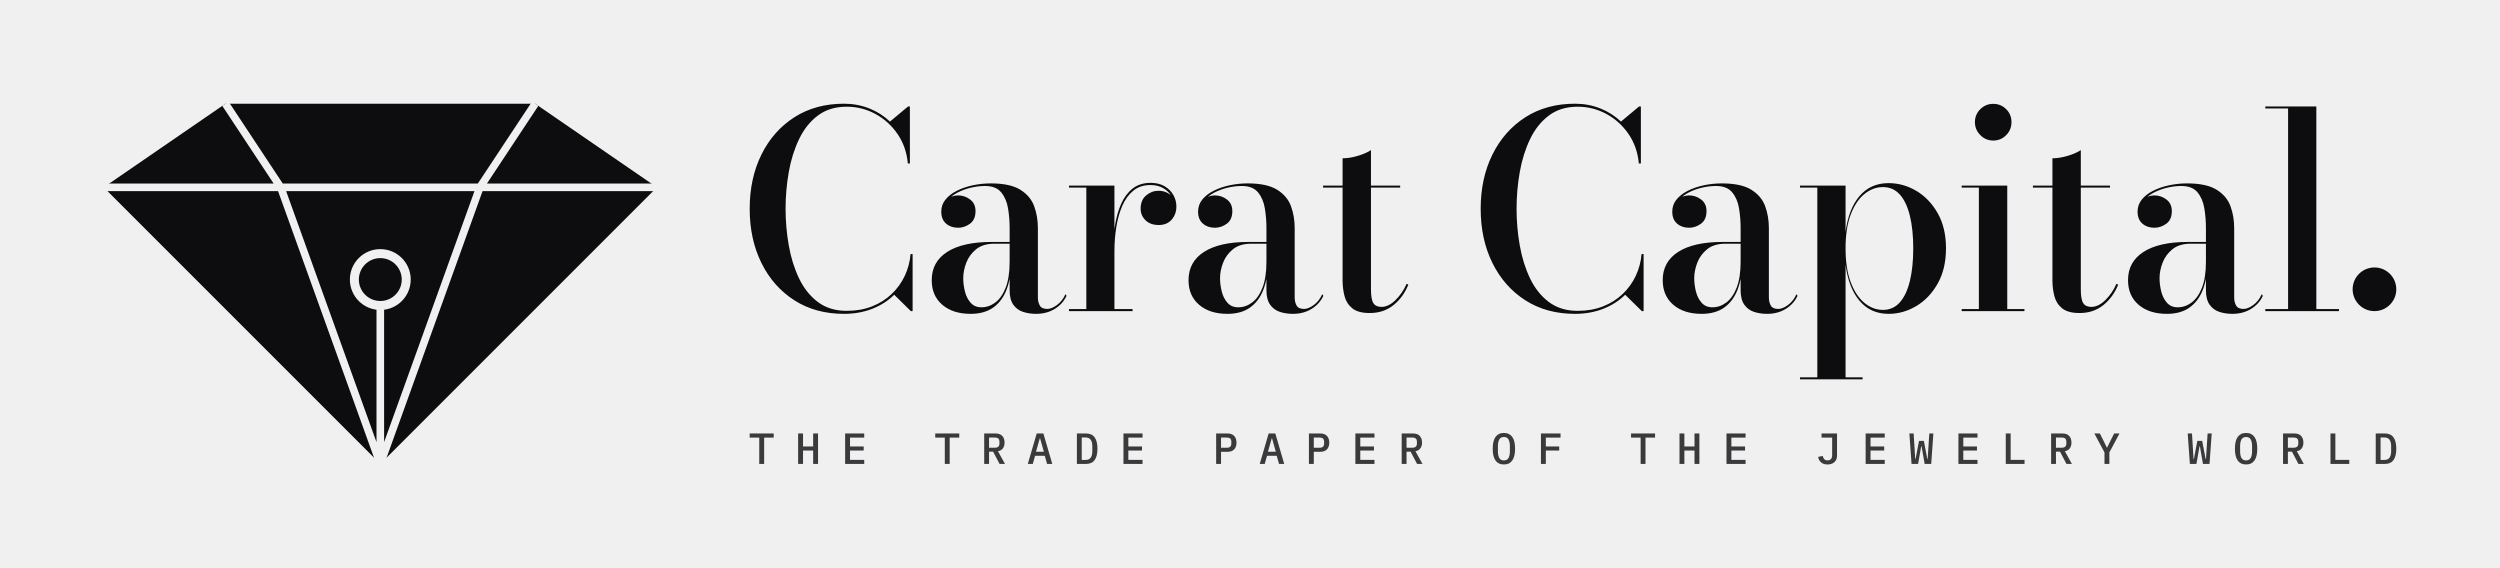
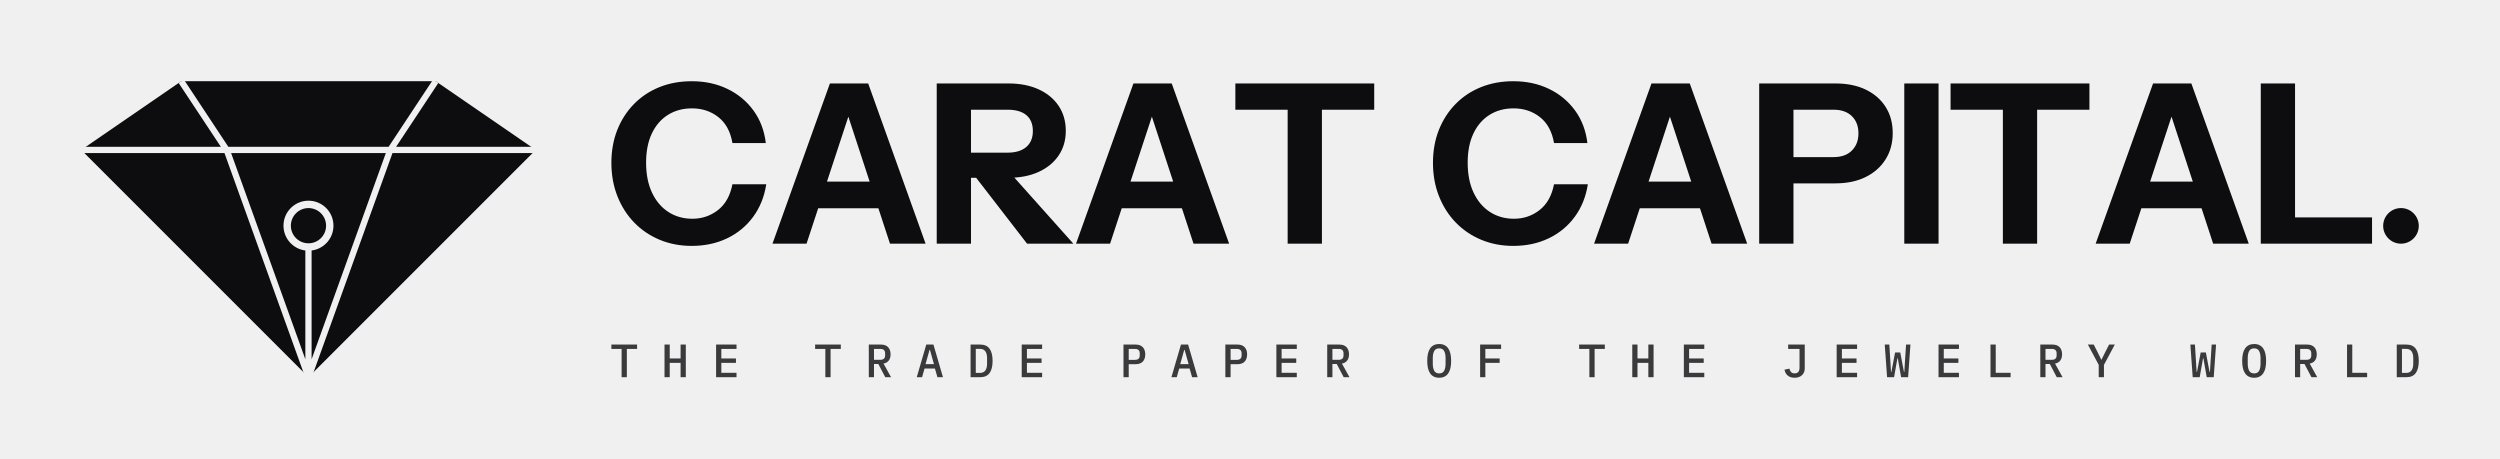
- <svg xmlns="http://www.w3.org/2000/svg" viewBox="0 0 1832.1 416">
+ <svg xmlns="http://www.w3.org/2000/svg" viewBox="0 0 2246.88 412">
  <defs>
    <mask id="kf" maskUnits="userSpaceOnUse" x="-510" y="-100" width="1020" height="720.96">
      <rect x="-510" y="-100" width="1020" height="720.96" fill="#fff" />
      <path d="M-424 120.96L424 120.96M-224 0L-144 120.96M224 0L144 120.96M-144 120.96L0 520.96M144 120.96L0 520.96M0 294.29L0 560.96" stroke="#000" stroke-width="11" />
      <circle cx="0" cy="254.29" r="44" fill="#000" />
    </mask>
  </defs>
-   <g transform="translate(278.7 76) scale(0.506755)">
+   <g transform="translate(277.24 73) scale(0.510594)">
    <g mask="url(#kf)">
      <path d="M-224 0L224 0L400 120.96L0 520.96L-400 120.96Z" fill="#0D0D0F" />
    </g>
    <circle cx="0" cy="254.29" r="31" fill="#0D0D0F" />
  </g>
-   <path fill="#0D0D0F" d="M618.50 230L618.50 230Q597.60 230 582.10 220.05Q566.60 210.10 558.00 192.70Q549.40 175.30 549.40 153L549.40 153Q549.40 130.70 558.00 113.30Q566.60 95.90 582.10 85.95Q597.60 76 618.50 76L618.50 76Q628.40 76 637.05 79.45Q645.70 82.90 652.20 89.10L652.20 89.10L665.50 78L666.80 78L666.80 119.80L665.30 119.80Q664.20 107.60 657.75 98.20Q651.30 88.80 641.50 83.50Q631.70 78.20 620.50 78.20L620.50 78.20Q608.00 78.20 599.40 84.65Q590.80 91.10 585.60 101.95Q580.40 112.80 578.05 126.05Q575.70 139.30 575.70 153L575.70 153Q575.70 166.60 578.05 179.90Q580.40 193.20 585.60 204.05Q590.80 214.90 599.40 221.35Q608.00 227.80 620.50 227.80L620.50 227.80Q630.70 227.80 639.00 224.55Q647.30 221.30 653.40 215.50Q659.50 209.70 663.05 202.15Q666.60 194.60 667.30 186.20L667.30 186.20L668.80 186.20L668.80 228L667.50 228L655.30 216Q648.80 222.50 639.35 226.25Q629.90 230 618.50 230ZM759.30 230L759.30 230Q754.10 230 749.70 228.55Q745.30 227.10 742.60 223.30Q739.90 219.50 739.90 212.70L739.90 212.70L739.90 167.10Q739.90 159.90 738.75 152.80Q737.60 145.70 733.75 141Q729.90 136.30 721.90 136.30L721.90 136.30Q716.80 136.30 711.50 137.55Q706.20 138.80 701.70 141.15Q697.20 143.50 694.40 147Q691.60 150.50 691.60 155.10L691.60 155.10L690.00 155.10Q690.00 149.70 693.70 146.45Q697.40 143.20 702.10 143.20L702.10 143.20Q707.00 143.20 710.95 146.20Q714.90 149.20 714.90 154.70L714.90 154.70Q714.90 161 710.85 163.95Q706.80 166.90 702.10 166.90L702.10 166.90Q696.80 166.90 693.30 163.85Q689.80 160.80 689.80 155.10L689.80 155.10Q689.80 150.10 692.85 146.30Q695.90 142.50 701.10 139.85Q706.30 137.20 712.80 135.80Q719.30 134.40 726.10 134.40L726.10 134.40Q740.30 134.40 747.75 139.05Q755.20 143.70 757.90 151.15Q760.60 158.60 760.60 167.10L760.60 167.10L760.60 218Q760.60 221.40 762.00 223.90Q763.40 226.40 767.50 226.40L767.50 226.40Q770.60 226.40 774.55 223.55Q778.50 220.70 780.80 215.60L780.80 215.60L781.60 216.80Q778.90 222.70 773.00 226.35Q767.10 230 759.30 230ZM711.30 230L711.30 230Q698.30 230 690.55 223.35Q682.80 216.70 682.80 205.30L682.80 205.30Q682.80 191.90 694.15 184.60Q705.50 177.30 726.80 177.30L726.80 177.30L749.20 177.30L749.20 178.60L728.70 178.60Q720.30 178.60 715.30 182.70Q710.30 186.80 708.10 192.60Q705.90 198.40 705.90 203.80L705.90 203.80Q705.90 208.70 707.15 213.65Q708.40 218.60 711.35 221.90Q714.30 225.20 719.20 225.20L719.20 225.20Q724.70 225.20 729.40 221.70Q734.10 218.20 737.00 210.80Q739.90 203.40 739.90 191.80L739.90 191.80L741.00 191.80Q741.00 203.30 737.80 211.90Q734.60 220.50 728.05 225.25Q721.50 230 711.30 230ZM816.70 184.10L815.70 184.10Q815.70 174.50 817.05 165.60Q818.40 156.70 821.55 149.55Q824.70 142.40 830.00 138.20Q835.30 134 843.20 134L843.20 134Q849.20 134 853.40 136.45Q857.60 138.90 859.85 142.85Q862.10 146.80 862.10 151.30L862.10 151.30Q862.10 157 858.65 160.95Q855.20 164.90 849.20 164.90L849.20 164.90Q843.00 164.90 839.45 161.40Q835.90 157.90 835.90 152.90L835.90 152.90Q835.90 146.60 839.95 143.20Q844.00 139.80 849.00 139.80L849.00 139.80Q852.70 139.80 855.65 141.40Q858.60 143 860.30 145.60Q862.00 148.20 862.00 151.30L862.00 151.30L860.50 151.30Q860.50 147.10 858.35 143.55Q856.20 140 852.30 137.80Q848.40 135.60 843.10 135.60L843.10 135.60Q835.70 135.60 830.65 139.65Q825.60 143.70 822.55 150.65Q819.50 157.60 818.10 166.25Q816.70 174.90 816.70 184.10L816.70 184.10ZM783.40 136L816.70 136L816.70 226.50L830.00 226.50L830.00 228L783.40 228L783.40 226.50L796.10 226.50L796.10 137.50L783.40 137.50L783.40 136ZM947.50 230L947.50 230Q942.30 230 937.90 228.55Q933.50 227.10 930.80 223.30Q928.10 219.50 928.10 212.70L928.10 212.70L928.10 167.10Q928.10 159.90 926.95 152.80Q925.80 145.70 921.95 141Q918.10 136.30 910.10 136.30L910.10 136.30Q905.00 136.30 899.70 137.55Q894.40 138.80 889.90 141.15Q885.40 143.50 882.60 147Q879.80 150.50 879.80 155.10L879.80 155.10L878.20 155.10Q878.20 149.70 881.90 146.45Q885.60 143.20 890.30 143.20L890.30 143.20Q895.20 143.20 899.15 146.20Q903.10 149.20 903.10 154.70L903.10 154.70Q903.10 161 899.05 163.95Q895.00 166.90 890.30 166.90L890.30 166.90Q885.00 166.90 881.50 163.85Q878.00 160.80 878.00 155.10L878.00 155.10Q878.00 150.10 881.05 146.30Q884.10 142.50 889.30 139.85Q894.50 137.20 901.00 135.80Q907.50 134.40 914.30 134.40L914.30 134.40Q928.50 134.40 935.95 139.05Q943.40 143.70 946.10 151.15Q948.80 158.60 948.80 167.10L948.80 167.10L948.80 218Q948.80 221.40 950.20 223.90Q951.60 226.40 955.70 226.40L955.70 226.40Q958.80 226.40 962.75 223.55Q966.70 220.70 969.00 215.60L969.00 215.60L969.80 216.80Q967.10 222.70 961.20 226.35Q955.30 230 947.50 230ZM899.50 230L899.50 230Q886.50 230 878.75 223.35Q871.00 216.70 871.00 205.30L871.00 205.30Q871.00 191.90 882.35 184.60Q893.70 177.30 915.00 177.30L915.00 177.30L937.40 177.30L937.40 178.60L916.90 178.60Q908.50 178.60 903.50 182.70Q898.50 186.80 896.30 192.60Q894.10 198.40 894.10 203.80L894.10 203.80Q894.10 208.70 895.35 213.65Q896.60 218.60 899.55 221.90Q902.50 225.20 907.40 225.20L907.40 225.20Q912.90 225.20 917.60 221.70Q922.30 218.20 925.20 210.80Q928.10 203.40 928.10 191.80L928.10 191.80L929.20 191.80Q929.20 203.30 926.00 211.90Q922.80 220.50 916.25 225.25Q909.70 230 899.50 230ZM1003.80 229.40L1003.80 229.40Q995.20 229.40 990.95 225.90Q986.70 222.40 985.30 216.90Q983.90 211.40 983.90 205.50L983.90 205.50L983.90 116Q989.10 116 995.10 114.20Q1001.10 112.40 1004.70 110L1004.70 110L1004.70 212Q1004.70 219.50 1006.50 222.20Q1008.30 224.90 1012.40 224.90L1012.40 224.90Q1017.60 224.90 1022.70 219.90Q1027.80 214.90 1030.80 208L1030.80 208L1032.10 208.60Q1028.40 217.80 1021.20 223.60Q1014.00 229.40 1003.80 229.40ZM1026.10 137.50L969.60 137.50L969.60 136L1026.10 136L1026.10 137.50ZM1154.20 230L1154.20 230Q1133.30 230 1117.80 220.05Q1102.30 210.10 1093.70 192.70Q1085.10 175.30 1085.10 153L1085.10 153Q1085.10 130.70 1093.70 113.30Q1102.30 95.90 1117.80 85.95Q1133.30 76 1154.20 76L1154.20 76Q1164.10 76 1172.75 79.45Q1181.40 82.90 1187.90 89.10L1187.90 89.10L1201.20 78L1202.50 78L1202.50 119.80L1201.00 119.80Q1199.90 107.60 1193.45 98.20Q1187.00 88.80 1177.20 83.50Q1167.40 78.20 1156.20 78.20L1156.20 78.20Q1143.70 78.20 1135.10 84.65Q1126.50 91.10 1121.30 101.95Q1116.10 112.80 1113.75 126.05Q1111.40 139.30 1111.40 153L1111.40 153Q1111.40 166.60 1113.75 179.90Q1116.10 193.20 1121.30 204.05Q1126.50 214.90 1135.10 221.35Q1143.70 227.80 1156.20 227.80L1156.20 227.80Q1166.40 227.80 1174.70 224.55Q1183.00 221.30 1189.10 215.50Q1195.20 209.70 1198.75 202.15Q1202.30 194.60 1203.00 186.20L1203.00 186.20L1204.50 186.20L1204.50 228L1203.20 228L1191.00 216Q1184.50 222.50 1175.05 226.25Q1165.60 230 1154.20 230ZM1295.00 230L1295.00 230Q1289.80 230 1285.40 228.55Q1281.00 227.10 1278.30 223.30Q1275.60 219.50 1275.60 212.70L1275.60 212.70L1275.60 167.10Q1275.60 159.90 1274.45 152.80Q1273.30 145.70 1269.45 141Q1265.60 136.30 1257.60 136.30L1257.60 136.30Q1252.50 136.30 1247.20 137.55Q1241.90 138.80 1237.40 141.15Q1232.90 143.50 1230.10 147Q1227.30 150.50 1227.30 155.10L1227.30 155.10L1225.70 155.10Q1225.70 149.70 1229.40 146.45Q1233.10 143.20 1237.80 143.20L1237.80 143.20Q1242.70 143.20 1246.65 146.20Q1250.60 149.20 1250.60 154.70L1250.60 154.70Q1250.60 161 1246.55 163.95Q1242.50 166.90 1237.80 166.90L1237.80 166.90Q1232.50 166.90 1229.00 163.85Q1225.50 160.80 1225.50 155.10L1225.50 155.10Q1225.50 150.10 1228.55 146.30Q1231.60 142.50 1236.80 139.85Q1242.00 137.20 1248.50 135.80Q1255.00 134.40 1261.80 134.40L1261.80 134.40Q1276.00 134.40 1283.45 139.05Q1290.90 143.70 1293.60 151.15Q1296.30 158.60 1296.30 167.10L1296.30 167.10L1296.30 218Q1296.30 221.40 1297.70 223.90Q1299.10 226.40 1303.20 226.40L1303.20 226.40Q1306.30 226.40 1310.25 223.55Q1314.20 220.70 1316.50 215.60L1316.50 215.60L1317.30 216.80Q1314.60 222.70 1308.70 226.35Q1302.80 230 1295.00 230ZM1247.00 230L1247.00 230Q1234.00 230 1226.25 223.35Q1218.50 216.70 1218.50 205.30L1218.50 205.30Q1218.50 191.90 1229.85 184.60Q1241.20 177.30 1262.50 177.30L1262.50 177.30L1284.90 177.30L1284.90 178.60L1264.40 178.60Q1256.00 178.60 1251.00 182.70Q1246.00 186.80 1243.80 192.60Q1241.60 198.40 1241.60 203.80L1241.60 203.80Q1241.60 208.70 1242.85 213.65Q1244.10 218.60 1247.05 221.90Q1250.00 225.20 1254.90 225.20L1254.90 225.20Q1260.40 225.20 1265.10 221.70Q1269.80 218.20 1272.70 210.80Q1275.60 203.40 1275.60 191.80L1275.60 191.80L1276.70 191.80Q1276.70 203.30 1273.50 211.90Q1270.30 220.50 1263.75 225.25Q1257.20 230 1247.00 230ZM1365.00 278L1319.10 278L1319.10 276.50L1331.80 276.50L1331.80 137.50L1319.10 137.50L1319.10 136L1352.50 136L1352.50 170.10Q1354.70 153 1362.80 143.60Q1370.90 134.20 1384.00 134.20L1384.00 134.20Q1394.80 134.20 1404.40 139.90Q1414.00 145.60 1420.05 156.30Q1426.10 167 1426.10 182L1426.10 182Q1426.10 197 1420.05 207.75Q1414.00 218.50 1404.40 224.25Q1394.80 230 1384.00 230L1384.00 230Q1370.90 230 1362.80 220.50Q1354.70 211 1352.50 193.90L1352.50 193.90L1352.50 276.50L1365.00 276.50L1365.00 278ZM1379.90 227.10L1379.90 227.10Q1387.40 227.10 1392.30 221.55Q1397.20 216 1399.65 205.85Q1402.10 195.70 1402.10 182L1402.10 182Q1402.10 168.30 1399.65 158.20Q1397.20 148.10 1392.30 142.60Q1387.40 137.10 1379.90 137.10L1379.90 137.10Q1372.60 137.10 1366.35 142.15Q1360.10 147.20 1356.30 157.20Q1352.50 167.20 1352.50 182L1352.50 182Q1352.50 196.80 1356.30 206.85Q1360.10 216.90 1366.35 222Q1372.60 227.10 1379.90 227.10ZM1460.70 103L1460.70 103Q1455.20 103 1451.25 99Q1447.30 95 1447.30 89.50L1447.30 89.50Q1447.30 83.90 1451.25 80Q1455.20 76.10 1460.70 76.10L1460.70 76.10Q1466.30 76.10 1470.20 80Q1474.10 83.90 1474.10 89.50L1474.10 89.50Q1474.10 95.10 1470.20 99.05Q1466.30 103 1460.70 103ZM1437.60 136L1471.00 136L1471.00 226.50L1483.60 226.50L1483.60 228L1437.60 228L1437.60 226.50L1450.20 226.50L1450.20 137.50L1437.60 137.50L1437.60 136ZM1524.00 229.40L1524.00 229.40Q1515.40 229.40 1511.15 225.90Q1506.90 222.40 1505.50 216.90Q1504.10 211.40 1504.10 205.50L1504.10 205.50L1504.10 116Q1509.30 116 1515.30 114.20Q1521.30 112.40 1524.90 110L1524.90 110L1524.90 212Q1524.90 219.50 1526.70 222.20Q1528.50 224.90 1532.60 224.90L1532.60 224.90Q1537.80 224.90 1542.90 219.90Q1548.00 214.90 1551.00 208L1551.00 208L1552.30 208.60Q1548.60 217.80 1541.40 223.60Q1534.20 229.40 1524.00 229.40ZM1546.30 137.50L1489.80 137.50L1489.80 136L1546.30 136L1546.30 137.50ZM1636.00 230L1636.00 230Q1630.80 230 1626.40 228.55Q1622.00 227.10 1619.30 223.30Q1616.60 219.50 1616.60 212.70L1616.60 212.70L1616.60 167.10Q1616.60 159.90 1615.45 152.80Q1614.30 145.70 1610.45 141Q1606.60 136.30 1598.60 136.30L1598.60 136.30Q1593.50 136.30 1588.20 137.55Q1582.90 138.80 1578.40 141.15Q1573.90 143.50 1571.10 147Q1568.30 150.50 1568.30 155.10L1568.30 155.10L1566.70 155.10Q1566.70 149.70 1570.40 146.45Q1574.10 143.20 1578.80 143.20L1578.80 143.20Q1583.70 143.20 1587.65 146.20Q1591.60 149.20 1591.60 154.70L1591.60 154.70Q1591.60 161 1587.55 163.95Q1583.50 166.90 1578.80 166.90L1578.80 166.90Q1573.50 166.90 1570.00 163.85Q1566.50 160.80 1566.50 155.10L1566.50 155.10Q1566.50 150.10 1569.55 146.30Q1572.60 142.50 1577.80 139.85Q1583.00 137.20 1589.50 135.80Q1596.00 134.40 1602.80 134.40L1602.80 134.40Q1617.00 134.40 1624.45 139.05Q1631.90 143.70 1634.60 151.15Q1637.30 158.60 1637.30 167.10L1637.30 167.10L1637.30 218Q1637.30 221.40 1638.70 223.90Q1640.10 226.40 1644.20 226.40L1644.20 226.40Q1647.30 226.40 1651.25 223.55Q1655.20 220.70 1657.50 215.60L1657.50 215.60L1658.30 216.80Q1655.60 222.70 1649.70 226.35Q1643.80 230 1636.00 230ZM1588.00 230L1588.00 230Q1575.00 230 1567.25 223.35Q1559.50 216.70 1559.50 205.30L1559.50 205.30Q1559.50 191.90 1570.85 184.60Q1582.20 177.30 1603.50 177.30L1603.50 177.30L1625.90 177.30L1625.90 178.60L1605.40 178.60Q1597.00 178.60 1592.00 182.70Q1587.00 186.80 1584.80 192.60Q1582.60 198.40 1582.60 203.80L1582.60 203.80Q1582.60 208.70 1583.85 213.65Q1585.10 218.60 1588.05 221.90Q1591.00 225.20 1595.90 225.20L1595.90 225.20Q1601.40 225.20 1606.10 221.70Q1610.80 218.20 1613.70 210.80Q1616.60 203.40 1616.60 191.80L1616.60 191.80L1617.70 191.80Q1617.70 203.30 1614.50 211.90Q1611.30 220.50 1604.75 225.25Q1598.20 230 1588.00 230ZM1660.10 78L1697.50 78L1697.50 226.50L1714.10 226.50L1714.10 228L1660.10 228L1660.10 226.50L1676.80 226.50L1676.80 79.50L1660.10 79.50L1660.10 78Z" />
-   <circle cx="1740.1" cy="212" r="16" fill="#0D0D0F" />
-   <path fill="#0D0D0F" opacity="0.8" d="M567.00 320.67L560.00 320.67L560.00 340L556.41 340L556.41 320.67L549.40 320.67L549.40 317.66L567.00 317.66L567.00 320.67ZM595.91 340L595.91 330.18L588.49 330.18L588.49 340L584.90 340L584.90 317.66L588.49 317.66L588.49 327.17L595.91 327.17L595.91 317.66L599.49 317.66L599.49 340L595.91 340ZM633.33 340L619.35 340L619.35 317.66L633.33 317.66L633.33 320.67L622.93 320.67L622.93 327.17L632.95 327.17L632.95 330.18L622.93 330.18L622.93 336.99L633.33 336.99L633.33 340ZM702.98 320.67L695.97 320.67L695.97 340L692.39 340L692.39 320.67L685.38 320.67L685.38 317.66L702.98 317.66L702.98 320.67ZM724.82 330.98L724.82 340L721.26 340L721.26 317.66L729.62 317.66Q732.82 317.66 734.50 319.46Q736.18 321.25 736.18 324.38L736.18 324.38Q736.18 326.94 734.93 328.61Q733.68 330.27 731.34 330.66L731.34 330.66L736.50 340L732.53 340L727.79 330.98L724.82 330.98ZM724.82 328.10L729.10 328.10Q732.43 328.10 732.43 325.06L732.43 325.06L732.43 323.68Q732.43 320.64 729.10 320.64L729.10 320.64L724.82 320.64L724.82 328.10ZM771.16 340L767.35 340L765.66 334.05L758.55 334.05L756.86 340L753.21 340L759.74 317.66L764.63 317.66L771.16 340ZM764.99 331.07L762.23 321.28L761.98 321.28L759.23 331.07L764.99 331.07ZM789.19 340L789.19 317.66L795.85 317.66Q800.13 317.66 802.20 320.51Q804.26 323.36 804.26 328.83L804.26 328.83Q804.26 334.30 802.20 337.15Q800.13 340 795.85 340L795.85 340L789.19 340ZM792.74 337.06L795.62 337.06Q798.09 337.06 799.29 335.41Q800.49 333.76 800.49 330.69L800.49 330.69L800.49 326.98Q800.49 323.90 799.29 322.26Q798.09 320.61 795.62 320.61L795.62 320.61L792.74 320.61L792.74 337.06ZM837.30 340L823.31 340L823.31 317.66L837.30 317.66L837.30 320.67L826.90 320.67L826.90 327.17L836.91 327.17L836.91 330.18L826.90 330.18L826.90 336.99L837.30 336.99L837.30 340ZM894.82 340L891.24 340L891.24 317.66L899.59 317.66Q902.79 317.66 904.47 319.46Q906.15 321.25 906.15 324.38L906.15 324.38Q906.15 327.52 904.47 329.31Q902.79 331.10 899.59 331.10L899.59 331.10L894.82 331.10L894.82 340ZM894.82 320.64L894.82 328.13L899.04 328.13Q902.37 328.13 902.37 325.06L902.37 325.06L902.37 323.68Q902.37 320.64 899.04 320.64L899.04 320.64L894.82 320.64ZM941.13 340L937.33 340L935.63 334.05L928.53 334.05L926.83 340L923.18 340L929.71 317.66L934.61 317.66L941.13 340ZM934.96 331.07L932.21 321.28L931.95 321.28L929.20 331.07L934.96 331.07ZM962.81 340L959.23 340L959.23 317.66L967.58 317.66Q970.78 317.66 972.46 319.46Q974.14 321.25 974.14 324.38L974.14 324.38Q974.14 327.52 972.46 329.31Q970.78 331.10 967.58 331.10L967.58 331.10L962.81 331.10L962.81 340ZM962.81 320.64L962.81 328.13L967.03 328.13Q970.36 328.13 970.36 325.06L970.36 325.06L970.36 323.68Q970.36 320.64 967.03 320.64L967.03 320.64L962.81 320.64ZM1007.27 340L993.28 340L993.28 317.66L1007.27 317.66L1007.27 320.67L996.87 320.67L996.87 327.17L1006.88 327.17L1006.88 330.18L996.87 330.18L996.87 336.99L1007.27 336.99L1007.27 340ZM1030.77 330.98L1030.77 340L1027.21 340L1027.21 317.66L1035.57 317.66Q1038.77 317.66 1040.45 319.46Q1042.13 321.25 1042.13 324.38L1042.13 324.38Q1042.13 326.94 1040.88 328.61Q1039.63 330.27 1037.29 330.66L1037.29 330.66L1042.45 340L1038.48 340L1033.74 330.98L1030.77 330.98ZM1030.77 328.10L1035.05 328.10Q1038.38 328.10 1038.38 325.06L1038.38 325.06L1038.38 323.68Q1038.38 320.64 1035.05 320.64L1035.05 320.64L1030.77 320.64L1030.77 328.10ZM1102.11 340.38L1102.11 340.38Q1100.00 340.38 1098.45 339.60Q1096.90 338.82 1095.89 337.34Q1094.88 335.87 1094.40 333.73Q1093.92 331.58 1093.92 328.83L1093.92 328.83Q1093.92 326.11 1094.40 323.95Q1094.88 321.79 1095.89 320.32Q1096.90 318.85 1098.45 318.06Q1100.00 317.28 1102.11 317.28L1102.11 317.28Q1104.23 317.28 1105.78 318.06Q1107.33 318.85 1108.34 320.32Q1109.35 321.79 1109.83 323.95Q1110.31 326.11 1110.31 328.83L1110.31 328.83Q1110.31 331.58 1109.83 333.73Q1109.35 335.87 1108.34 337.34Q1107.33 338.82 1105.78 339.60Q1104.23 340.38 1102.11 340.38ZM1102.11 337.41L1102.11 337.41Q1104.51 337.41 1105.51 335.60Q1106.50 333.79 1106.50 330.69L1106.50 330.69L1106.50 326.94Q1106.50 323.87 1105.51 322.06Q1104.51 320.26 1102.11 320.26L1102.11 320.26Q1099.71 320.26 1098.72 322.06Q1097.73 323.87 1097.73 326.94L1097.73 326.94L1097.73 330.72Q1097.73 333.79 1098.72 335.60Q1099.71 337.41 1102.11 337.41ZM1132.85 340L1129.26 340L1129.26 317.66L1143.63 317.66L1143.63 320.67L1132.85 320.67L1132.85 327.17L1142.64 327.17L1142.64 330.18L1132.85 330.18L1132.85 340ZM1212.90 320.67L1205.89 320.67L1205.89 340L1202.31 340L1202.31 320.67L1195.30 320.67L1195.30 317.66L1212.90 317.66L1212.90 320.67ZM1241.80 340L1241.80 330.18L1234.38 330.18L1234.38 340L1230.80 340L1230.80 317.66L1234.38 317.66L1234.38 327.17L1241.80 327.17L1241.80 317.66L1245.39 317.66L1245.39 340L1241.80 340ZM1279.22 340L1265.24 340L1265.24 317.66L1279.22 317.66L1279.22 320.67L1268.82 320.67L1268.82 327.17L1278.84 327.17L1278.84 330.18L1268.82 330.18L1268.82 336.99L1279.22 336.99L1279.22 340ZM1334.89 317.66L1346.25 317.66L1346.25 334.02Q1346.25 335.46 1345.76 336.64Q1345.26 337.82 1344.35 338.66Q1343.44 339.49 1342.16 339.94Q1340.88 340.38 1339.31 340.38L1339.31 340.38Q1336.36 340.38 1334.62 338.91Q1332.88 337.44 1332.36 334.85L1332.36 334.85L1335.76 334.14Q1336.04 335.52 1336.84 336.45Q1337.64 337.38 1339.34 337.38L1339.34 337.38Q1340.91 337.38 1341.79 336.43Q1342.67 335.49 1342.67 333.54L1342.67 333.54L1342.67 320.67L1334.89 320.67L1334.89 317.66ZM1381.21 340L1367.22 340L1367.22 317.66L1381.21 317.66L1381.21 320.67L1370.81 320.67L1370.81 327.17L1380.82 327.17L1380.82 330.18L1370.81 330.18L1370.81 336.99L1381.21 336.99L1381.21 340ZM1405.66 340L1400.86 340L1399.26 317.66L1402.40 317.66L1403.20 330.66L1403.55 336.38L1403.81 336.38L1406.34 323.07L1409.89 323.07L1412.42 336.38L1412.67 336.38L1413.02 330.66L1413.86 317.66L1416.86 317.66L1415.26 340L1410.46 340L1408.19 327.07L1407.94 327.07L1405.66 340ZM1449.19 340L1435.21 340L1435.21 317.66L1449.19 317.66L1449.19 320.67L1438.79 320.67L1438.79 327.17L1448.81 327.17L1448.81 330.18L1438.79 330.18L1438.79 336.99L1449.19 336.99L1449.19 340ZM1483.67 340L1469.91 340L1469.91 317.66L1473.49 317.66L1473.49 336.99L1483.67 336.99L1483.67 340ZM1506.69 330.98L1506.69 340L1503.14 340L1503.14 317.66L1511.49 317.66Q1514.69 317.66 1516.37 319.46Q1518.05 321.25 1518.05 324.38L1518.05 324.38Q1518.05 326.94 1516.80 328.61Q1515.55 330.27 1513.22 330.66L1513.22 330.66L1518.37 340L1514.40 340L1509.66 330.98L1506.69 330.98ZM1506.69 328.10L1510.98 328.10Q1514.30 328.10 1514.30 325.06L1514.30 325.06L1514.30 323.68Q1514.30 320.64 1510.98 320.64L1510.98 320.64L1506.69 320.64L1506.69 328.10ZM1545.83 340L1542.25 340L1542.25 331.58L1534.83 317.66L1538.83 317.66L1541.67 323.23L1543.98 328L1544.17 328L1546.51 323.23L1549.35 317.66L1553.26 317.66L1545.83 331.58L1545.83 340ZM1609.63 340L1604.83 340L1603.23 317.66L1606.37 317.66L1607.17 330.66L1607.52 336.38L1607.77 336.38L1610.30 323.07L1613.85 323.07L1616.38 336.38L1616.64 336.38L1616.99 330.66L1617.82 317.66L1620.83 317.66L1619.23 340L1614.43 340L1612.16 327.07L1611.90 327.07L1609.63 340ZM1646.03 340.38L1646.03 340.38Q1643.91 340.38 1642.36 339.60Q1640.81 338.82 1639.80 337.34Q1638.79 335.87 1638.31 333.73Q1637.83 331.58 1637.83 328.83L1637.83 328.83Q1637.83 326.11 1638.31 323.95Q1638.79 321.79 1639.80 320.32Q1640.81 318.85 1642.36 318.06Q1643.91 317.28 1646.03 317.28L1646.03 317.28Q1648.14 317.28 1649.69 318.06Q1651.24 318.85 1652.25 320.32Q1653.26 321.79 1653.74 323.95Q1654.22 326.11 1654.22 328.83L1654.22 328.83Q1654.22 331.58 1653.74 333.73Q1653.26 335.87 1652.25 337.34Q1651.24 338.82 1649.69 339.60Q1648.14 340.38 1646.03 340.38ZM1646.03 337.41L1646.03 337.41Q1648.43 337.41 1649.42 335.60Q1650.41 333.79 1650.41 330.69L1650.41 330.69L1650.41 326.94Q1650.41 323.87 1649.42 322.06Q1648.43 320.26 1646.03 320.26L1646.03 320.26Q1643.63 320.26 1642.63 322.06Q1641.64 323.87 1641.64 326.94L1641.64 326.94L1641.64 330.72Q1641.64 333.79 1642.63 335.60Q1643.63 337.41 1646.03 337.41ZM1676.66 330.98L1676.66 340L1673.11 340L1673.11 317.66L1681.46 317.66Q1684.66 317.66 1686.34 319.46Q1688.02 321.25 1688.02 324.38L1688.02 324.38Q1688.02 326.94 1686.77 328.61Q1685.52 330.27 1683.19 330.66L1683.19 330.66L1688.34 340L1684.37 340L1679.64 330.98L1676.66 330.98ZM1676.66 328.10L1680.95 328.10Q1684.28 328.10 1684.28 325.06L1684.28 325.06L1684.28 323.68Q1684.28 320.64 1680.95 320.64L1680.95 320.64L1676.66 320.64L1676.66 328.10ZM1721.63 340L1707.87 340L1707.87 317.66L1711.45 317.66L1711.45 336.99L1721.63 336.99L1721.63 340ZM1741.03 340L1741.03 317.66L1747.69 317.66Q1751.98 317.66 1754.04 320.51Q1756.10 323.36 1756.10 328.83L1756.10 328.83Q1756.10 334.30 1754.04 337.15Q1751.98 340 1747.69 340L1747.69 340L1741.03 340ZM1744.58 337.06L1747.46 337.06Q1749.93 337.06 1751.13 335.41Q1752.33 333.76 1752.33 330.69L1752.33 330.69L1752.33 326.98Q1752.33 323.90 1751.13 322.26Q1749.93 320.61 1747.46 320.61L1747.46 320.61L1744.58 320.61L1744.58 337.06Z" />
+   <path fill="#0D0D0F" d="M621.68 221L621.68 221Q606.08 221 592.88 215.50Q579.68 210 569.98 200Q560.28 190 554.88 176.30Q549.48 162.60 549.48 146.40L549.48 146.40Q549.48 130.20 554.78 116.80Q560.08 103.40 569.78 93.50Q579.48 83.60 592.68 78.30Q605.88 73 621.68 73L621.68 73Q639.48 73 653.78 79.90Q668.08 86.80 677.18 99.30Q686.28 111.80 688.28 128.60L688.28 128.60L658.28 128.60Q655.68 113.20 645.68 105.30Q635.68 97.40 621.88 97.40L621.88 97.40Q609.68 97.40 600.38 103.20Q591.08 109 585.88 119.90Q580.68 130.80 580.68 146.20L580.68 146.20Q580.68 161.80 585.98 173.10Q591.28 184.40 600.68 190.50Q610.08 196.60 622.28 196.60L622.28 196.60Q635.28 196.60 645.28 188.80Q655.28 181 658.28 165.60L658.28 165.60L688.68 165.60Q686.08 182.40 676.88 194.90Q667.68 207.40 653.48 214.20Q639.28 221 621.68 221ZM724.88 219L694.28 219L745.88 75L772.28 75L724.88 219ZM831.88 219L799.88 219L752.68 75L780.28 75L831.88 219ZM721.48 187.20L721.48 163.20L802.28 163.20L802.28 187.20L721.48 187.20ZM872.68 219L841.88 219L841.88 75L906.28 75Q921.88 75 933.48 80.30Q945.08 85.60 951.48 95.20Q957.88 104.80 957.88 117.60L957.88 117.60Q957.88 130.20 951.48 139.70Q945.08 149.20 933.48 154.50Q921.88 159.80 906.28 159.80L906.28 159.80L866.28 159.80L866.28 137.20L905.48 137.20Q916.48 137.20 922.38 132.10Q928.28 127 928.28 117.80L928.28 117.80Q928.28 108.40 922.48 103.50Q916.68 98.60 905.48 98.60L905.48 98.60L872.68 98.60L872.68 219ZM964.68 219L923.08 219L865.28 144.20L897.88 144.20L964.68 219ZM997.68 219L967.08 219L1018.68 75L1045.08 75L997.68 219ZM1104.68 219L1072.68 219L1025.48 75L1053.08 75L1104.68 219ZM994.28 187.20L994.28 163.20L1075.08 163.20L1075.08 187.20L994.28 187.20ZM1188.08 219L1157.28 219L1157.28 98.60L1110.28 98.60L1110.28 75L1235.08 75L1235.08 98.60L1188.08 98.60L1188.08 219ZM1360.08 221L1360.08 221Q1344.48 221 1331.28 215.50Q1318.08 210 1308.38 200Q1298.68 190 1293.28 176.30Q1287.88 162.60 1287.88 146.40L1287.88 146.40Q1287.88 130.20 1293.18 116.80Q1298.48 103.40 1308.18 93.50Q1317.88 83.60 1331.08 78.30Q1344.28 73 1360.08 73L1360.08 73Q1377.88 73 1392.18 79.90Q1406.48 86.80 1415.58 99.30Q1424.68 111.80 1426.68 128.60L1426.68 128.60L1396.68 128.60Q1394.08 113.20 1384.08 105.30Q1374.08 97.40 1360.28 97.40L1360.28 97.40Q1348.08 97.40 1338.78 103.20Q1329.48 109 1324.28 119.90Q1319.08 130.80 1319.08 146.20L1319.08 146.20Q1319.08 161.80 1324.38 173.10Q1329.68 184.40 1339.08 190.50Q1348.48 196.60 1360.68 196.60L1360.68 196.60Q1373.68 196.60 1383.68 188.80Q1393.68 181 1396.68 165.60L1396.68 165.60L1427.08 165.60Q1424.48 182.40 1415.28 194.90Q1406.08 207.40 1391.88 214.20Q1377.68 221 1360.08 221ZM1463.28 219L1432.68 219L1484.28 75L1510.68 75L1463.28 219ZM1570.28 219L1538.28 219L1491.08 75L1518.68 75L1570.28 219ZM1459.88 187.20L1459.88 163.20L1540.68 163.20L1540.68 187.20L1459.88 187.20ZM1611.88 219L1581.08 219L1581.08 75L1649.48 75Q1665.48 75 1676.98 80.60Q1688.48 86.20 1694.78 96.20Q1701.08 106.20 1701.08 119.60L1701.08 119.60Q1701.08 133 1694.68 143.20Q1688.28 153.40 1676.78 159.10Q1665.28 164.80 1649.48 164.80L1649.48 164.80L1605.48 164.80L1605.48 141.20L1647.88 141.20Q1658.48 141.20 1664.38 135.30Q1670.28 129.40 1670.28 119.80L1670.28 119.80Q1670.28 110.20 1664.38 104.40Q1658.48 98.60 1647.88 98.60L1647.88 98.60L1611.88 98.60L1611.88 219ZM1742.28 219L1711.48 219L1711.48 75L1742.28 75L1742.28 219ZM1830.88 219L1800.08 219L1800.08 98.60L1753.08 98.60L1753.08 75L1877.88 75L1877.88 98.60L1830.88 98.60L1830.88 219ZM1914.08 219L1883.48 219L1935.08 75L1961.48 75L1914.08 219ZM2021.08 219L1989.08 219L1941.88 75L1969.48 75L2021.08 219ZM1910.68 187.20L1910.68 163.20L1991.48 163.20L1991.48 187.20L1910.68 187.20ZM2062.68 219L2031.88 219L2031.88 75L2062.68 75L2062.68 219ZM2131.88 219L2046.28 219L2046.28 195.40L2131.88 195.40L2131.88 219Z" />
+   <circle cx="2157.88" cy="203" r="16" fill="#0D0D0F" />
+   <path fill="#0D0D0F" opacity="0.8" d="M572.58 313.63L563.38 313.63L563.38 339L558.67 339L558.67 313.63L549.48 313.63L549.48 309.68L572.58 309.68L572.58 313.63ZM611.68 339L611.68 326.11L601.93 326.11L601.93 339L597.23 339L597.23 309.68L601.93 309.68L601.93 322.16L611.68 322.16L611.68 309.68L616.38 309.68L616.38 339L611.68 339ZM661.95 339L643.59 339L643.59 309.68L661.95 309.68L661.95 313.63L648.30 313.63L648.30 322.16L661.44 322.16L661.44 326.11L648.30 326.11L648.30 335.05L661.95 335.05L661.95 339ZM755.69 313.63L746.49 313.63L746.49 339L741.78 339L741.78 313.63L732.59 313.63L732.59 309.68L755.69 309.68L755.69 313.63ZM785.50 327.16L785.50 339L780.84 339L780.84 309.68L791.80 309.68Q796.00 309.68 798.21 312.04Q800.41 314.39 800.41 318.50L800.41 318.50Q800.41 321.86 798.78 324.05Q797.14 326.23 794.07 326.74L794.07 326.74L800.83 339L795.63 339L789.41 327.16L785.50 327.16ZM785.50 323.38L791.13 323.38Q795.50 323.38 795.50 319.39L795.50 319.39L795.50 317.58Q795.50 313.59 791.13 313.59L791.13 313.59L785.50 313.59L785.50 323.38ZM847.49 339L842.50 339L840.27 331.19L830.95 331.19L828.72 339L823.93 339L832.50 309.68L838.93 309.68L847.49 339ZM839.39 327.28L835.78 314.43L835.44 314.43L831.83 327.28L839.39 327.28ZM872.31 339L872.31 309.68L881.05 309.68Q886.68 309.68 889.39 313.42Q892.10 317.16 892.10 324.34L892.10 324.34Q892.10 331.52 889.39 335.26Q886.68 339 881.05 339L881.05 339L872.31 339ZM876.98 335.14L880.76 335.14Q883.99 335.14 885.57 332.97Q887.14 330.81 887.14 326.78L887.14 326.78L887.14 321.91Q887.14 317.87 885.57 315.71Q883.99 313.55 880.76 313.55L880.76 313.55L876.98 313.55L876.98 335.14ZM936.61 339L918.26 339L918.26 309.68L936.61 309.68L936.61 313.63L922.96 313.63L922.96 322.16L936.11 322.16L936.11 326.11L922.96 326.11L922.96 335.05L936.61 335.05L936.61 339ZM1014.44 339L1009.73 339L1009.73 309.68L1020.69 309.68Q1024.89 309.68 1027.10 312.04Q1029.30 314.39 1029.30 318.50L1029.30 318.50Q1029.30 322.62 1027.10 324.97Q1024.89 327.32 1020.69 327.32L1020.69 327.32L1014.44 327.32L1014.44 339ZM1014.44 313.59L1014.44 323.42L1019.98 323.42Q1024.35 323.42 1024.35 319.39L1024.35 319.39L1024.35 317.58Q1024.35 313.59 1019.98 313.59L1019.98 313.59L1014.44 313.59ZM1076.38 339L1071.39 339L1069.16 331.19L1059.84 331.19L1057.61 339L1052.82 339L1061.39 309.68L1067.82 309.68L1076.38 339ZM1068.28 327.28L1064.67 314.43L1064.33 314.43L1060.72 327.28L1068.28 327.28ZM1105.99 339L1101.29 339L1101.29 309.68L1112.25 309.68Q1116.45 309.68 1118.65 312.04Q1120.86 314.39 1120.86 318.50L1120.86 318.50Q1120.86 322.62 1118.65 324.97Q1116.45 327.32 1112.25 327.32L1112.25 327.32L1105.99 327.32L1105.99 339ZM1105.99 313.59L1105.99 323.42L1111.54 323.42Q1115.90 323.42 1115.90 319.39L1115.90 319.39L1115.90 317.58Q1115.90 313.59 1111.54 313.59L1111.54 313.59L1105.99 313.59ZM1165.50 339L1147.15 339L1147.15 309.68L1165.50 309.68L1165.50 313.63L1151.85 313.63L1151.85 322.16L1165.00 322.16L1165.00 326.11L1151.85 326.11L1151.85 335.05L1165.50 335.05L1165.50 339ZM1197.51 327.16L1197.51 339L1192.84 339L1192.84 309.68L1203.81 309.68Q1208.01 309.68 1210.21 312.04Q1212.42 314.39 1212.42 318.50L1212.42 318.50Q1212.42 321.86 1210.78 324.05Q1209.14 326.23 1206.07 326.74L1206.07 326.74L1212.84 339L1207.63 339L1201.41 327.16L1197.51 327.16ZM1197.51 323.38L1203.13 323.38Q1207.50 323.38 1207.50 319.39L1207.50 319.39L1207.50 317.58Q1207.50 313.59 1203.13 313.59L1203.13 313.59L1197.51 313.59L1197.51 323.38ZM1293.47 339.50L1293.47 339.50Q1290.70 339.50 1288.66 338.48Q1286.62 337.45 1285.30 335.51Q1283.98 333.58 1283.35 330.77Q1282.72 327.95 1282.72 324.34L1282.72 324.34Q1282.72 320.77 1283.35 317.94Q1283.98 315.10 1285.30 313.17Q1286.62 311.24 1288.66 310.21Q1290.70 309.18 1293.47 309.18L1293.47 309.18Q1296.24 309.18 1298.28 310.21Q1300.32 311.24 1301.64 313.17Q1302.96 315.10 1303.59 317.94Q1304.22 320.77 1304.22 324.34L1304.22 324.34Q1304.22 327.95 1303.59 330.77Q1302.96 333.58 1301.64 335.51Q1300.32 337.45 1298.28 338.48Q1296.24 339.50 1293.47 339.50ZM1293.47 335.60L1293.47 335.60Q1296.62 335.60 1297.92 333.23Q1299.22 330.85 1299.22 326.78L1299.22 326.78L1299.22 321.86Q1299.22 317.83 1297.92 315.46Q1296.62 313.09 1293.47 313.09L1293.47 313.09Q1290.32 313.09 1289.02 315.46Q1287.72 317.83 1287.72 321.86L1287.72 321.86L1287.72 326.82Q1287.72 330.85 1289.02 333.23Q1290.32 335.60 1293.47 335.60ZM1334.96 339L1330.26 339L1330.26 309.68L1349.12 309.68L1349.12 313.63L1334.96 313.63L1334.96 322.16L1347.82 322.16L1347.82 326.11L1334.96 326.11L1334.96 339ZM1442.35 313.63L1433.16 313.63L1433.16 339L1428.45 339L1428.45 313.63L1419.25 313.63L1419.25 309.68L1442.35 309.68L1442.35 313.63ZM1481.45 339L1481.45 326.11L1471.71 326.11L1471.71 339L1467.01 339L1467.01 309.68L1471.71 309.68L1471.71 322.16L1481.45 322.16L1481.45 309.68L1486.16 309.68L1486.16 339L1481.45 339ZM1531.73 339L1513.37 339L1513.37 309.68L1531.73 309.68L1531.73 313.63L1518.08 313.63L1518.08 322.16L1531.22 322.16L1531.22 326.11L1518.08 326.11L1518.08 335.05L1531.73 335.05L1531.73 339ZM1607.11 309.68L1622.02 309.68L1622.02 331.15Q1622.02 333.04 1621.37 334.59Q1620.72 336.14 1619.52 337.24Q1618.33 338.33 1616.65 338.92Q1614.97 339.50 1612.91 339.50L1612.91 339.50Q1609.04 339.50 1606.75 337.57Q1604.47 335.64 1603.79 332.24L1603.79 332.24L1608.25 331.31Q1608.62 333.12 1609.67 334.34Q1610.72 335.56 1612.95 335.56L1612.95 335.56Q1615.01 335.56 1616.16 334.32Q1617.32 333.08 1617.32 330.52L1617.32 330.52L1617.32 313.63L1607.11 313.63L1607.11 309.68ZM1669.06 339L1650.71 339L1650.71 309.68L1669.06 309.68L1669.06 313.63L1655.41 313.63L1655.41 322.16L1668.56 322.16L1668.56 326.11L1655.41 326.11L1655.41 335.05L1669.06 335.05L1669.06 339ZM1702.32 339L1696.02 339L1693.92 309.68L1698.04 309.68L1699.09 326.74L1699.55 334.25L1699.89 334.25L1703.20 316.78L1707.87 316.78L1711.18 334.25L1711.52 334.25L1711.98 326.74L1713.07 309.68L1717.02 309.68L1714.92 339L1708.62 339L1705.64 322.03L1705.30 322.03L1702.32 339ZM1760.62 339L1742.26 339L1742.26 309.68L1760.62 309.68L1760.62 313.63L1746.97 313.63L1746.97 322.16L1760.11 322.16L1760.11 326.11L1746.97 326.11L1746.97 335.05L1760.62 335.05L1760.62 339ZM1807.02 339L1788.96 339L1788.96 309.68L1793.67 309.68L1793.67 335.05L1807.02 335.05L1807.02 339ZM1838.39 327.16L1838.39 339L1833.73 339L1833.73 309.68L1844.69 309.68Q1848.89 309.68 1851.10 312.04Q1853.30 314.39 1853.30 318.50L1853.30 318.50Q1853.30 321.86 1851.67 324.05Q1850.03 326.23 1846.96 326.74L1846.96 326.74L1853.72 339L1848.52 339L1842.30 327.16L1838.39 327.16ZM1838.39 323.38L1844.02 323.38Q1848.39 323.38 1848.39 319.39L1848.39 319.39L1848.39 317.58Q1848.39 313.59 1844.02 313.59L1844.02 313.59L1838.39 313.59L1838.39 323.38ZM1890.93 339L1886.23 339L1886.23 327.95L1876.49 309.68L1881.74 309.68L1885.47 316.99L1888.50 323.25L1888.75 323.25L1891.82 316.99L1895.55 309.68L1900.68 309.68L1890.93 327.95L1890.93 339ZM1976.99 339L1970.69 339L1968.59 309.68L1972.70 309.68L1973.75 326.74L1974.22 334.25L1974.55 334.25L1977.87 316.78L1982.53 316.78L1985.85 334.25L1986.19 334.25L1986.65 326.74L1987.74 309.68L1991.69 309.68L1989.59 339L1983.29 339L1980.31 322.03L1979.97 322.03L1976.99 339ZM2025.92 339.50L2025.92 339.50Q2023.14 339.50 2021.11 338.48Q2019.07 337.45 2017.75 335.51Q2016.42 333.58 2015.79 330.77Q2015.16 327.95 2015.16 324.34L2015.16 324.34Q2015.16 320.77 2015.79 317.94Q2016.42 315.10 2017.75 313.17Q2019.07 311.24 2021.11 310.21Q2023.14 309.18 2025.92 309.18L2025.92 309.18Q2028.69 309.18 2030.73 310.21Q2032.76 311.24 2034.09 313.17Q2035.41 315.10 2036.04 317.94Q2036.67 320.77 2036.67 324.34L2036.67 324.34Q2036.67 327.95 2036.04 330.77Q2035.41 333.58 2034.09 335.51Q2032.76 337.45 2030.73 338.48Q2028.69 339.50 2025.92 339.50ZM2025.92 335.60L2025.92 335.60Q2029.07 335.60 2030.37 333.23Q2031.67 330.85 2031.67 326.78L2031.67 326.78L2031.67 321.86Q2031.67 317.83 2030.37 315.46Q2029.07 313.09 2025.92 313.09L2025.92 313.09Q2022.77 313.09 2021.46 315.46Q2020.16 317.83 2020.16 321.86L2020.16 321.86L2020.16 326.82Q2020.16 330.85 2021.46 333.23Q2022.77 335.60 2025.92 335.60ZM2067.28 327.16L2067.28 339L2062.62 339L2062.62 309.68L2073.58 309.68Q2077.78 309.68 2079.99 312.04Q2082.19 314.39 2082.19 318.50L2082.19 318.50Q2082.19 321.86 2080.56 324.05Q2078.92 326.23 2075.85 326.74L2075.85 326.74L2082.61 339L2077.41 339L2071.19 327.16L2067.28 327.16ZM2067.28 323.38L2072.91 323.38Q2077.28 323.38 2077.28 319.39L2077.28 319.39L2077.28 317.58Q2077.28 313.59 2072.91 313.59L2072.91 313.59L2067.28 313.59L2067.28 323.38ZM2127.47 339L2109.41 339L2109.41 309.68L2114.11 309.68L2114.11 335.05L2127.47 335.05L2127.47 339ZM2154.09 339L2154.09 309.68L2162.83 309.68Q2168.46 309.68 2171.17 313.42Q2173.88 317.16 2173.88 324.34L2173.88 324.34Q2173.88 331.52 2171.17 335.26Q2168.46 339 2162.83 339L2162.83 339L2154.09 339ZM2158.76 335.14L2162.54 335.14Q2165.77 335.14 2167.34 332.97Q2168.92 330.81 2168.92 326.78L2168.92 326.78L2168.92 321.91Q2168.92 317.87 2167.34 315.71Q2165.77 313.55 2162.54 313.55L2162.54 313.55L2158.76 313.55L2158.76 335.14Z" />
</svg>
